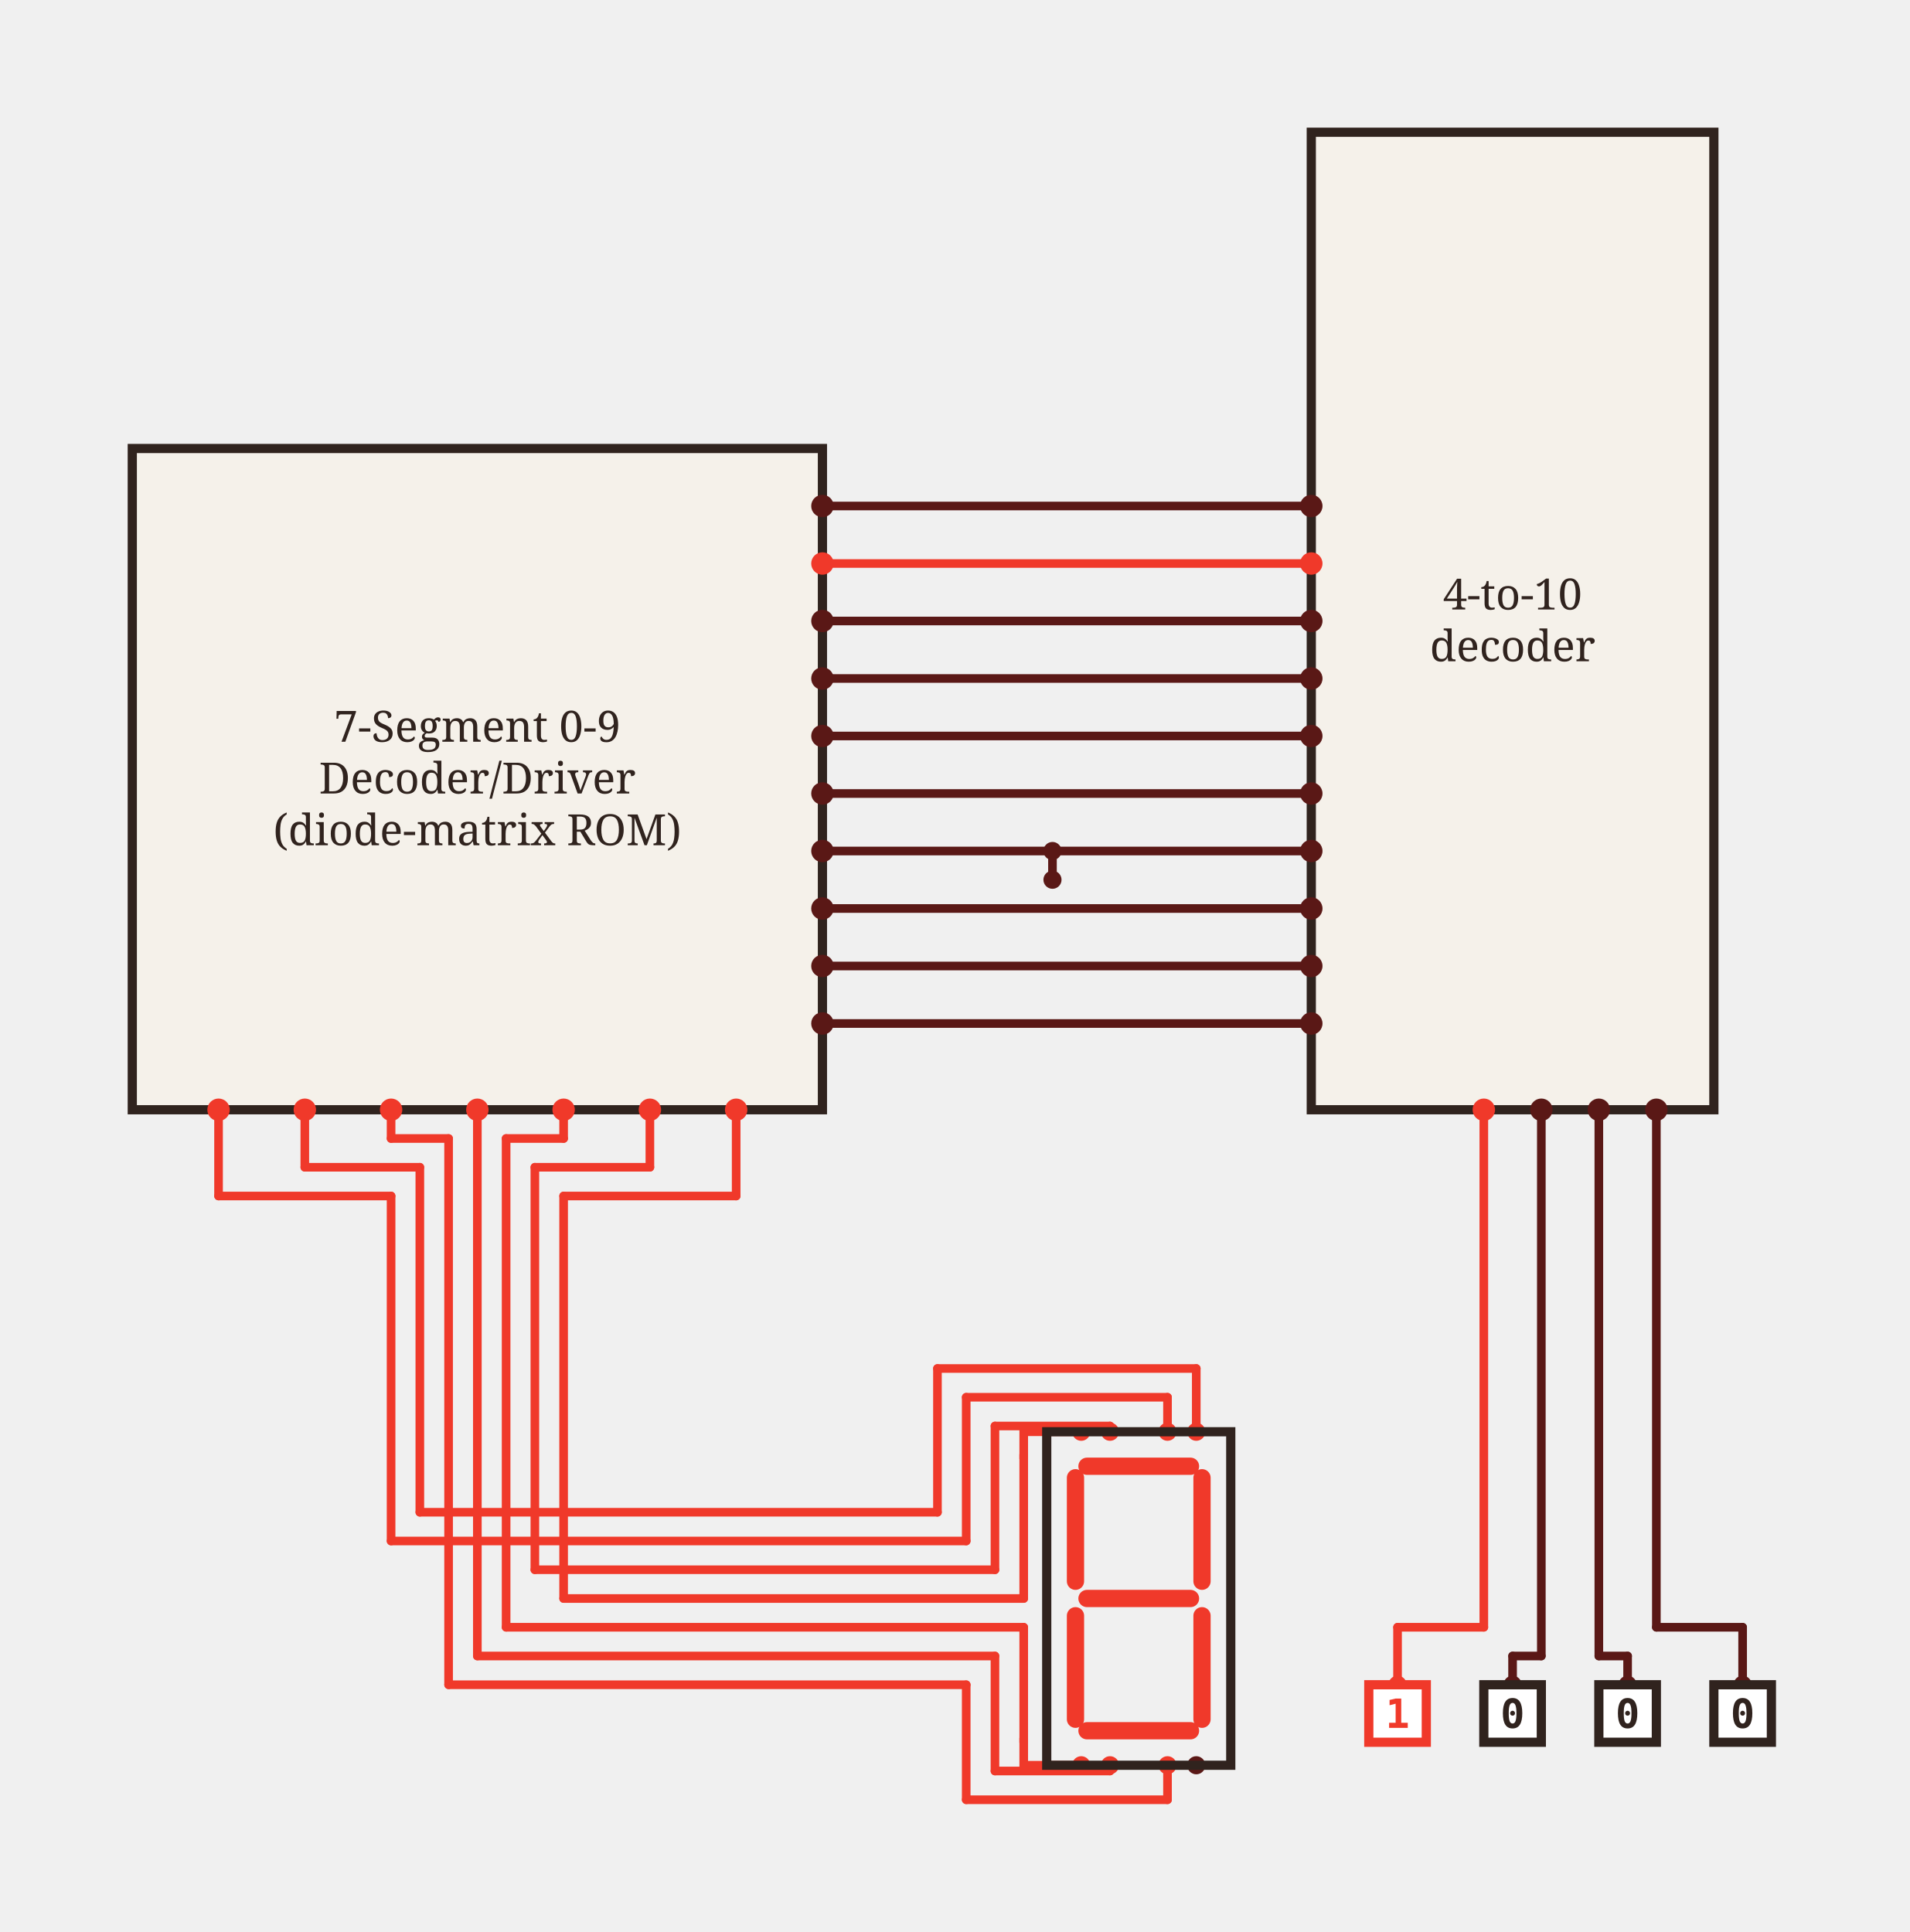
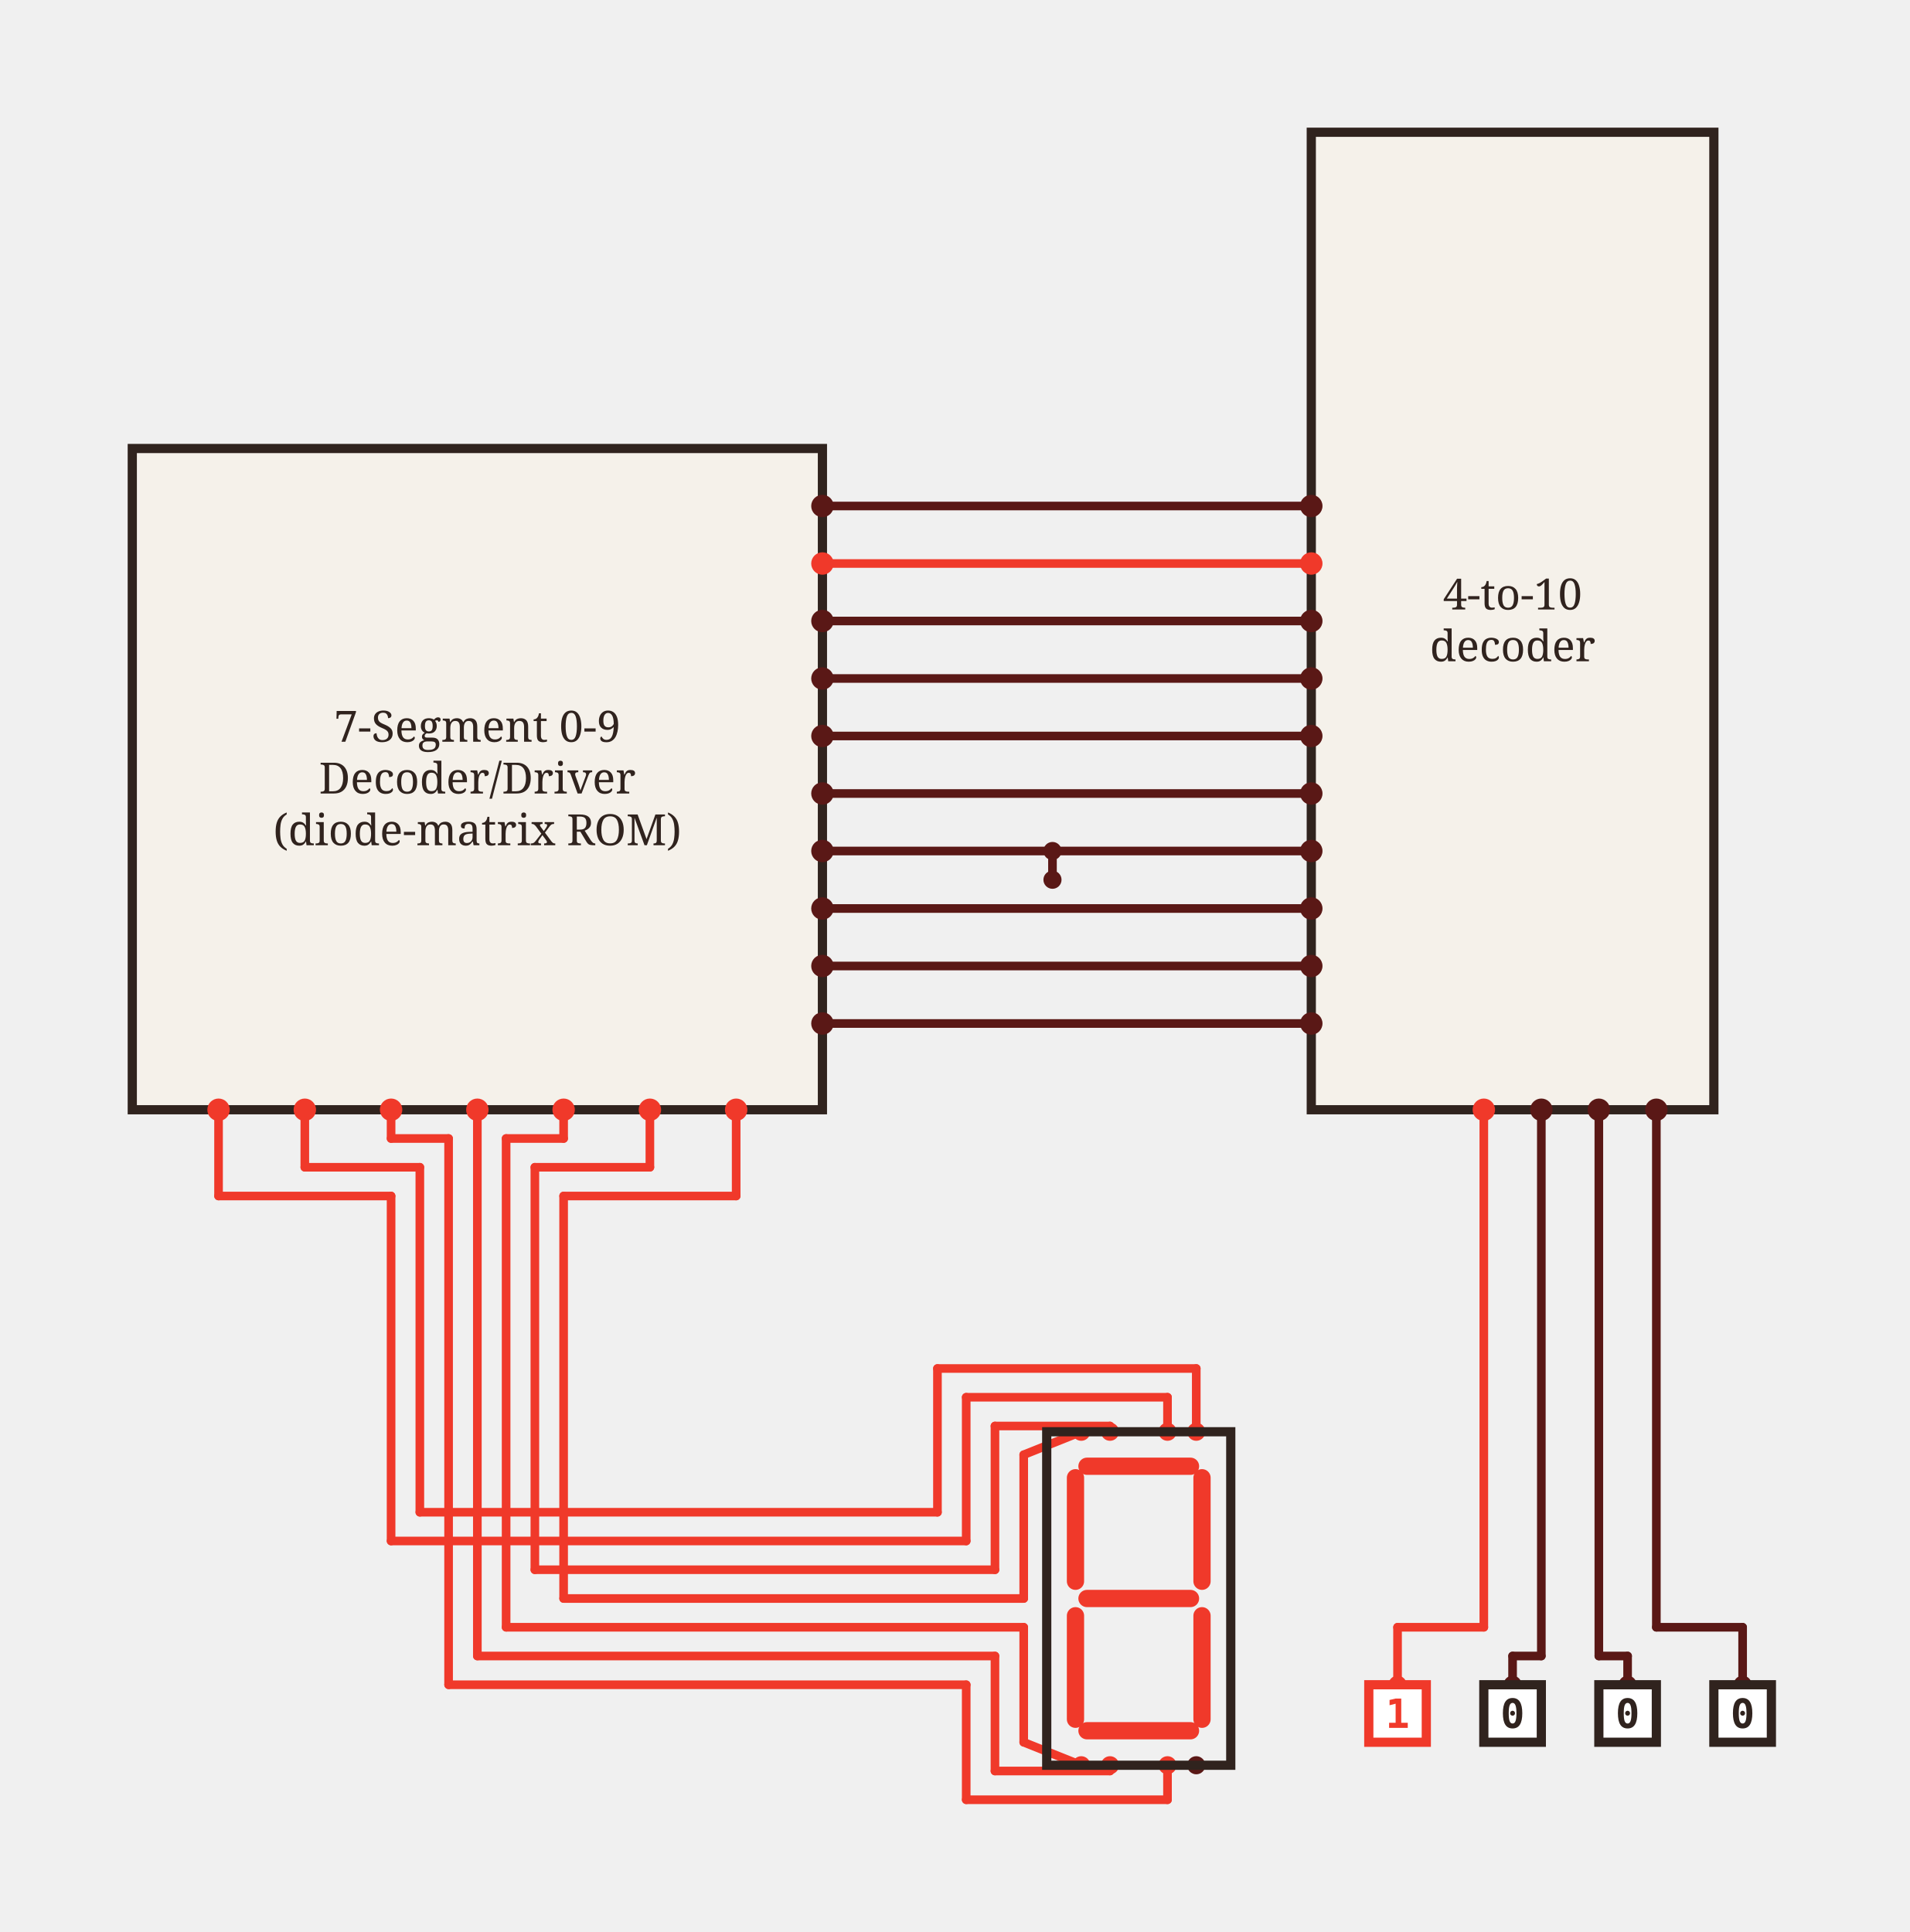
<svg xmlns="http://www.w3.org/2000/svg" width="1328" height="1344" viewBox="0 0 664 672">
  <g transform="translate(-284,-504)">
    <line x1="890" y1="1090" x2="890" y2="1070" stroke="#5a1816" stroke-width="3.0" stroke-linecap="round" />
    <line x1="850" y1="1090" x2="850" y2="1080" stroke="#5a1816" stroke-width="3.0" stroke-linecap="round" />
    <line x1="810" y1="1090" x2="810" y2="1080" stroke="#5a1816" stroke-width="3.0" stroke-linecap="round" />
    <line x1="770" y1="1090" x2="770" y2="1070" stroke="#f0392a" stroke-width="3.0" stroke-linecap="round" />
    <line x1="840" y1="1080" x2="850" y2="1080" stroke="#5a1816" stroke-width="3.0" stroke-linecap="round" />
    <line x1="840" y1="1080" x2="840" y2="890" stroke="#5a1816" stroke-width="3.0" stroke-linecap="round" />
    <line x1="890" y1="1070" x2="860" y2="1070" stroke="#5a1816" stroke-width="3.0" stroke-linecap="round" />
    <line x1="860" y1="1070" x2="860" y2="890" stroke="#5a1816" stroke-width="3.0" stroke-linecap="round" />
    <line x1="810" y1="1080" x2="820" y2="1080" stroke="#5a1816" stroke-width="3.0" stroke-linecap="round" />
    <line x1="820" y1="1080" x2="820" y2="890" stroke="#5a1816" stroke-width="3.0" stroke-linecap="round" />
    <line x1="770" y1="1070" x2="800" y2="1070" stroke="#f0392a" stroke-width="3.0" stroke-linecap="round" />
    <line x1="800" y1="1070" x2="800" y2="890" stroke="#f0392a" stroke-width="3.0" stroke-linecap="round" />
    <line x1="570" y1="860" x2="740" y2="860" stroke="#5a1816" stroke-width="3.0" stroke-linecap="round" />
    <line x1="570" y1="840" x2="740" y2="840" stroke="#5a1816" stroke-width="3.0" stroke-linecap="round" />
    <line x1="570" y1="820" x2="740" y2="820" stroke="#5a1816" stroke-width="3.0" stroke-linecap="round" />
    <line x1="570" y1="800" x2="650" y2="800" stroke="#5a1816" stroke-width="3.0" stroke-linecap="round" />
    <line x1="570" y1="780" x2="740" y2="780" stroke="#5a1816" stroke-width="3.0" stroke-linecap="round" />
    <line x1="570" y1="760" x2="740" y2="760" stroke="#5a1816" stroke-width="3.0" stroke-linecap="round" />
    <line x1="570" y1="740" x2="740" y2="740" stroke="#5a1816" stroke-width="3.0" stroke-linecap="round" />
    <line x1="570" y1="720" x2="740" y2="720" stroke="#5a1816" stroke-width="3.0" stroke-linecap="round" />
    <line x1="570" y1="700" x2="740" y2="700" stroke="#f0392a" stroke-width="3.0" stroke-linecap="round" />
    <line x1="570" y1="680" x2="740" y2="680" stroke="#5a1816" stroke-width="3.0" stroke-linecap="round" />
    <line x1="360" y1="890" x2="360" y2="920" stroke="#f0392a" stroke-width="3.0" stroke-linecap="round" />
    <line x1="390" y1="890" x2="390" y2="910" stroke="#f0392a" stroke-width="3.0" stroke-linecap="round" />
    <line x1="420" y1="890" x2="420" y2="900" stroke="#f0392a" stroke-width="3.0" stroke-linecap="round" />
    <line x1="450" y1="890" x2="450" y2="1080" stroke="#f0392a" stroke-width="3.0" stroke-linecap="round" />
    <line x1="480" y1="890" x2="480" y2="900" stroke="#f0392a" stroke-width="3.0" stroke-linecap="round" />
    <line x1="510" y1="890" x2="510" y2="910" stroke="#f0392a" stroke-width="3.0" stroke-linecap="round" />
    <line x1="540" y1="890" x2="540" y2="920" stroke="#f0392a" stroke-width="3.0" stroke-linecap="round" />
-     <polyline points="660,1002 640,1002 640,1010" fill="none" stroke="#f0392a" stroke-width="3.0" stroke-linecap="square" stroke-linejoin="miter" />
    <line x1="670" y1="1002" x2="670" y2="1000" stroke="#f0392a" stroke-width="3.0" stroke-linecap="round" />
    <line x1="690" y1="1002" x2="690" y2="990" stroke="#f0392a" stroke-width="3.0" stroke-linecap="round" />
    <line x1="700" y1="1002" x2="700" y2="980" stroke="#f0392a" stroke-width="3.0" stroke-linecap="round" />
-     <polyline points="660,1118 640,1118 640,1110" fill="none" stroke="#f0392a" stroke-width="3.0" stroke-linecap="square" stroke-linejoin="miter" />
    <line x1="670" y1="1118" x2="670" y2="1120" stroke="#f0392a" stroke-width="3.0" stroke-linecap="round" />
    <line x1="690" y1="1118" x2="690" y2="1130" stroke="#f0392a" stroke-width="3.0" stroke-linecap="round" />
    <line x1="700" y1="980" x2="610" y2="980" stroke="#f0392a" stroke-width="3.0" stroke-linecap="round" />
    <line x1="670" y1="1120" x2="630" y2="1120" stroke="#f0392a" stroke-width="3.0" stroke-linecap="round" />
    <line x1="640" y1="1110" x2="640" y2="1070" stroke="#f0392a" stroke-width="3.0" stroke-linecap="round" />
    <line x1="630" y1="1120" x2="630" y2="1080" stroke="#f0392a" stroke-width="3.0" stroke-linecap="round" />
    <line x1="690" y1="1130" x2="620" y2="1130" stroke="#f0392a" stroke-width="3.0" stroke-linecap="round" />
    <line x1="620" y1="1130" x2="620" y2="1090" stroke="#f0392a" stroke-width="3.0" stroke-linecap="round" />
    <line x1="640" y1="1070" x2="460" y2="1070" stroke="#f0392a" stroke-width="3.0" stroke-linecap="round" />
    <line x1="630" y1="1080" x2="450" y2="1080" stroke="#f0392a" stroke-width="3.0" stroke-linecap="round" />
    <line x1="620" y1="1090" x2="440" y2="1090" stroke="#f0392a" stroke-width="3.0" stroke-linecap="round" />
    <line x1="640" y1="1010" x2="640" y2="1060" stroke="#f0392a" stroke-width="3.0" stroke-linecap="round" />
    <line x1="670" y1="1000" x2="630" y2="1000" stroke="#f0392a" stroke-width="3.0" stroke-linecap="round" />
    <line x1="630" y1="1000" x2="630" y2="1050" stroke="#f0392a" stroke-width="3.0" stroke-linecap="round" />
    <line x1="690" y1="990" x2="620" y2="990" stroke="#f0392a" stroke-width="3.0" stroke-linecap="round" />
    <line x1="620" y1="990" x2="620" y2="1040" stroke="#f0392a" stroke-width="3.0" stroke-linecap="round" />
    <line x1="610" y1="980" x2="610" y2="1030" stroke="#f0392a" stroke-width="3.0" stroke-linecap="round" />
    <line x1="630" y1="1050" x2="470" y2="1050" stroke="#f0392a" stroke-width="3.0" stroke-linecap="round" />
    <line x1="620" y1="1040" x2="420" y2="1040" stroke="#f0392a" stroke-width="3.0" stroke-linecap="round" />
    <line x1="610" y1="1030" x2="430" y2="1030" stroke="#f0392a" stroke-width="3.0" stroke-linecap="round" />
    <line x1="640" y1="1060" x2="480" y2="1060" stroke="#f0392a" stroke-width="3.0" stroke-linecap="round" />
    <line x1="420" y1="900" x2="440" y2="900" stroke="#f0392a" stroke-width="3.0" stroke-linecap="round" />
    <line x1="440" y1="900" x2="440" y2="1090" stroke="#f0392a" stroke-width="3.0" stroke-linecap="round" />
    <line x1="390" y1="910" x2="430" y2="910" stroke="#f0392a" stroke-width="3.0" stroke-linecap="round" />
    <line x1="430" y1="910" x2="430" y2="1030" stroke="#f0392a" stroke-width="3.0" stroke-linecap="round" />
    <line x1="360" y1="920" x2="420" y2="920" stroke="#f0392a" stroke-width="3.0" stroke-linecap="round" />
    <line x1="420" y1="920" x2="420" y2="1040" stroke="#f0392a" stroke-width="3.0" stroke-linecap="round" />
    <line x1="480" y1="900" x2="460" y2="900" stroke="#f0392a" stroke-width="3.0" stroke-linecap="round" />
    <line x1="460" y1="900" x2="460" y2="1070" stroke="#f0392a" stroke-width="3.0" stroke-linecap="round" />
    <line x1="510" y1="910" x2="470" y2="910" stroke="#f0392a" stroke-width="3.0" stroke-linecap="round" />
    <line x1="540" y1="920" x2="480" y2="920" stroke="#f0392a" stroke-width="3.0" stroke-linecap="round" />
    <line x1="480" y1="920" x2="480" y2="1060" stroke="#f0392a" stroke-width="3.0" stroke-linecap="round" />
    <line x1="470" y1="910" x2="470" y2="1050" stroke="#f0392a" stroke-width="3.0" stroke-linecap="round" />
    <line x1="740" y1="800" x2="650" y2="800" stroke="#5a1816" stroke-width="3.0" stroke-linecap="round" />
    <line x1="650" y1="810" x2="650" y2="800" stroke="#5a1816" stroke-width="3.0" stroke-linecap="round" />
+     <line x1="660" y1="1002" x2="640" y2="1010" stroke="#f0392a" stroke-width="3.0" stroke-linecap="round" />
+     <line x1="660" y1="1118" x2="640" y2="1110" stroke="#f0392a" stroke-width="3.0" stroke-linecap="round" />
    <circle cx="890" cy="1090" r="3.15" fill="#5a1816" />
    <circle cx="850" cy="1090" r="3.15" fill="#5a1816" />
    <circle cx="810" cy="1090" r="3.15" fill="#5a1816" />
    <circle cx="770" cy="1090" r="3.15" fill="#f0392a" />
    <circle cx="570" cy="860" r="3.15" fill="#5a1816" />
    <circle cx="570" cy="840" r="3.15" fill="#5a1816" />
    <circle cx="570" cy="820" r="3.15" fill="#5a1816" />
    <circle cx="570" cy="800" r="3.15" fill="#5a1816" />
    <circle cx="570" cy="780" r="3.15" fill="#5a1816" />
    <circle cx="570" cy="760" r="3.15" fill="#5a1816" />
    <circle cx="570" cy="740" r="3.15" fill="#5a1816" />
    <circle cx="570" cy="720" r="3.15" fill="#5a1816" />
    <circle cx="570" cy="700" r="3.15" fill="#f0392a" />
    <circle cx="570" cy="680" r="3.15" fill="#5a1816" />
    <circle cx="360" cy="890" r="3.15" fill="#f0392a" />
    <circle cx="390" cy="890" r="3.15" fill="#f0392a" />
    <circle cx="420" cy="890" r="3.15" fill="#f0392a" />
    <circle cx="450" cy="890" r="3.15" fill="#f0392a" />
    <circle cx="480" cy="890" r="3.15" fill="#f0392a" />
    <circle cx="510" cy="890" r="3.15" fill="#f0392a" />
    <circle cx="540" cy="890" r="3.15" fill="#f0392a" />
    <circle cx="660" cy="1002" r="3.15" fill="#f0392a" />
    <circle cx="670" cy="1002" r="3.15" fill="#f0392a" />
    <circle cx="690" cy="1002" r="3.15" fill="#f0392a" />
    <circle cx="700" cy="1002" r="3.15" fill="#f0392a" />
    <circle cx="660" cy="1118" r="3.15" fill="#f0392a" />
    <circle cx="670" cy="1118" r="3.15" fill="#f0392a" />
    <circle cx="690" cy="1118" r="3.15" fill="#f0392a" />
    <circle cx="700" cy="1118" r="3.15" fill="#5a1816" />
    <circle cx="740" cy="860" r="3.15" fill="#5a1816" />
    <circle cx="740" cy="840" r="3.15" fill="#5a1816" />
    <circle cx="740" cy="820" r="3.15" fill="#5a1816" />
    <circle cx="740" cy="800" r="3.15" fill="#5a1816" />
    <circle cx="740" cy="780" r="3.15" fill="#5a1816" />
    <circle cx="740" cy="760" r="3.15" fill="#5a1816" />
    <circle cx="740" cy="740" r="3.15" fill="#5a1816" />
    <circle cx="740" cy="720" r="3.15" fill="#5a1816" />
    <circle cx="740" cy="700" r="3.15" fill="#f0392a" />
    <circle cx="740" cy="680" r="3.15" fill="#5a1816" />
    <circle cx="840" cy="890" r="3.15" fill="#5a1816" />
    <circle cx="860" cy="890" r="3.15" fill="#5a1816" />
    <circle cx="800" cy="890" r="3.15" fill="#f0392a" />
    <circle cx="820" cy="890" r="3.15" fill="#5a1816" />
    <circle cx="650" cy="810" r="3.15" fill="#5a1816" />
    <circle cx="650" cy="800" r="3.15" fill="#5a1816" />
    <rect x="880" y="1090" width="20" height="20" fill="#ffffff" stroke="#30231e" stroke-width="3.2" />
    <text x="890" y="1105" font-family="Fira Code, ui-monospace, monospace" font-size="14" font-weight="600" text-anchor="middle" fill="#30231e">0</text>
    <rect x="840" y="1090" width="20" height="20" fill="#ffffff" stroke="#30231e" stroke-width="3.2" />
    <text x="850" y="1105" font-family="Fira Code, ui-monospace, monospace" font-size="14" font-weight="600" text-anchor="middle" fill="#30231e">0</text>
    <rect x="800" y="1090" width="20" height="20" fill="#ffffff" stroke="#30231e" stroke-width="3.2" />
    <text x="810" y="1105" font-family="Fira Code, ui-monospace, monospace" font-size="14" font-weight="600" text-anchor="middle" fill="#30231e">0</text>
    <rect x="760" y="1090" width="20" height="20" fill="#ffffff" stroke="#f0392a" stroke-width="3.2" />
    <text x="770" y="1105" font-family="Fira Code, ui-monospace, monospace" font-size="14" font-weight="600" text-anchor="middle" fill="#f0392a">1</text>
    <g transform="translate(680,1060) rotate(0)">
      <rect x="-32" y="-58" width="64" height="116" fill="none" stroke="#30231e" stroke-width="3.2" />
      <path d="M -18 -46 L 18 -46" stroke="#f0392a" stroke-width="6" stroke-linecap="round" />
      <path d="M 22 -42 L 22 -6" stroke="#f0392a" stroke-width="6" stroke-linecap="round" />
      <path d="M 22 6 L 22 42" stroke="#f0392a" stroke-width="6" stroke-linecap="round" />
      <path d="M -18 46 L 18 46" stroke="#f0392a" stroke-width="6" stroke-linecap="round" />
      <path d="M -22 6 L -22 42" stroke="#f0392a" stroke-width="6" stroke-linecap="round" />
      <path d="M -22 -42 L -22 -6" stroke="#f0392a" stroke-width="6" stroke-linecap="round" />
      <path d="M -18 0 L 18 0" stroke="#f0392a" stroke-width="6" stroke-linecap="round" />
    </g>
    <rect x="330" y="660" width="240" height="230" fill="#f5f1ea" stroke="#30231e" stroke-width="3.2" />
    <text x="450.0" y="762.0" font-family="Young Serif, Georgia, serif" font-size="15" text-anchor="middle" fill="#30231e">7-Segment 0-9</text>
    <text x="450.0" y="780.0" font-family="Young Serif, Georgia, serif" font-size="15" text-anchor="middle" fill="#30231e">Decoder/Driver</text>
    <text x="450.0" y="798.0" font-family="Young Serif, Georgia, serif" font-size="15" text-anchor="middle" fill="#30231e">(diode-matrix ROM)</text>
    <circle cx="570" cy="860" r="3.9" fill="#5a1816" />
    <circle cx="570" cy="840" r="3.9" fill="#5a1816" />
    <circle cx="570" cy="820" r="3.9" fill="#5a1816" />
    <circle cx="570" cy="800" r="3.9" fill="#5a1816" />
    <circle cx="570" cy="780" r="3.9" fill="#5a1816" />
    <circle cx="570" cy="760" r="3.9" fill="#5a1816" />
    <circle cx="570" cy="740" r="3.9" fill="#5a1816" />
    <circle cx="570" cy="720" r="3.9" fill="#5a1816" />
    <circle cx="570" cy="700" r="3.9" fill="#f0392a" />
    <circle cx="570" cy="680" r="3.9" fill="#5a1816" />
    <circle cx="360" cy="890" r="3.9" fill="#f0392a" />
    <circle cx="390" cy="890" r="3.9" fill="#f0392a" />
    <circle cx="420" cy="890" r="3.9" fill="#f0392a" />
    <circle cx="450" cy="890" r="3.9" fill="#f0392a" />
    <circle cx="480" cy="890" r="3.9" fill="#f0392a" />
    <circle cx="510" cy="890" r="3.9" fill="#f0392a" />
    <circle cx="540" cy="890" r="3.9" fill="#f0392a" />
    <rect x="740" y="550" width="140" height="340" fill="#f5f1ea" stroke="#30231e" stroke-width="3.2" />
    <text x="810.0" y="716.0" font-family="Young Serif, Georgia, serif" font-size="15" text-anchor="middle" fill="#30231e">4-to-10</text>
    <text x="810.0" y="734.0" font-family="Young Serif, Georgia, serif" font-size="15" text-anchor="middle" fill="#30231e">decoder</text>
    <circle cx="840" cy="890" r="3.9" fill="#5a1816" />
    <circle cx="860" cy="890" r="3.9" fill="#5a1816" />
    <circle cx="800" cy="890" r="3.9" fill="#f0392a" />
    <circle cx="820" cy="890" r="3.9" fill="#5a1816" />
    <circle cx="740" cy="860" r="3.9" fill="#5a1816" />
    <circle cx="740" cy="840" r="3.9" fill="#5a1816" />
    <circle cx="740" cy="820" r="3.9" fill="#5a1816" />
    <circle cx="740" cy="800" r="3.9" fill="#5a1816" />
    <circle cx="740" cy="780" r="3.9" fill="#5a1816" />
    <circle cx="740" cy="760" r="3.9" fill="#5a1816" />
    <circle cx="740" cy="740" r="3.9" fill="#5a1816" />
    <circle cx="740" cy="720" r="3.9" fill="#5a1816" />
    <circle cx="740" cy="700" r="3.9" fill="#f0392a" />
    <circle cx="740" cy="680" r="3.9" fill="#5a1816" />
  </g>
</svg>
